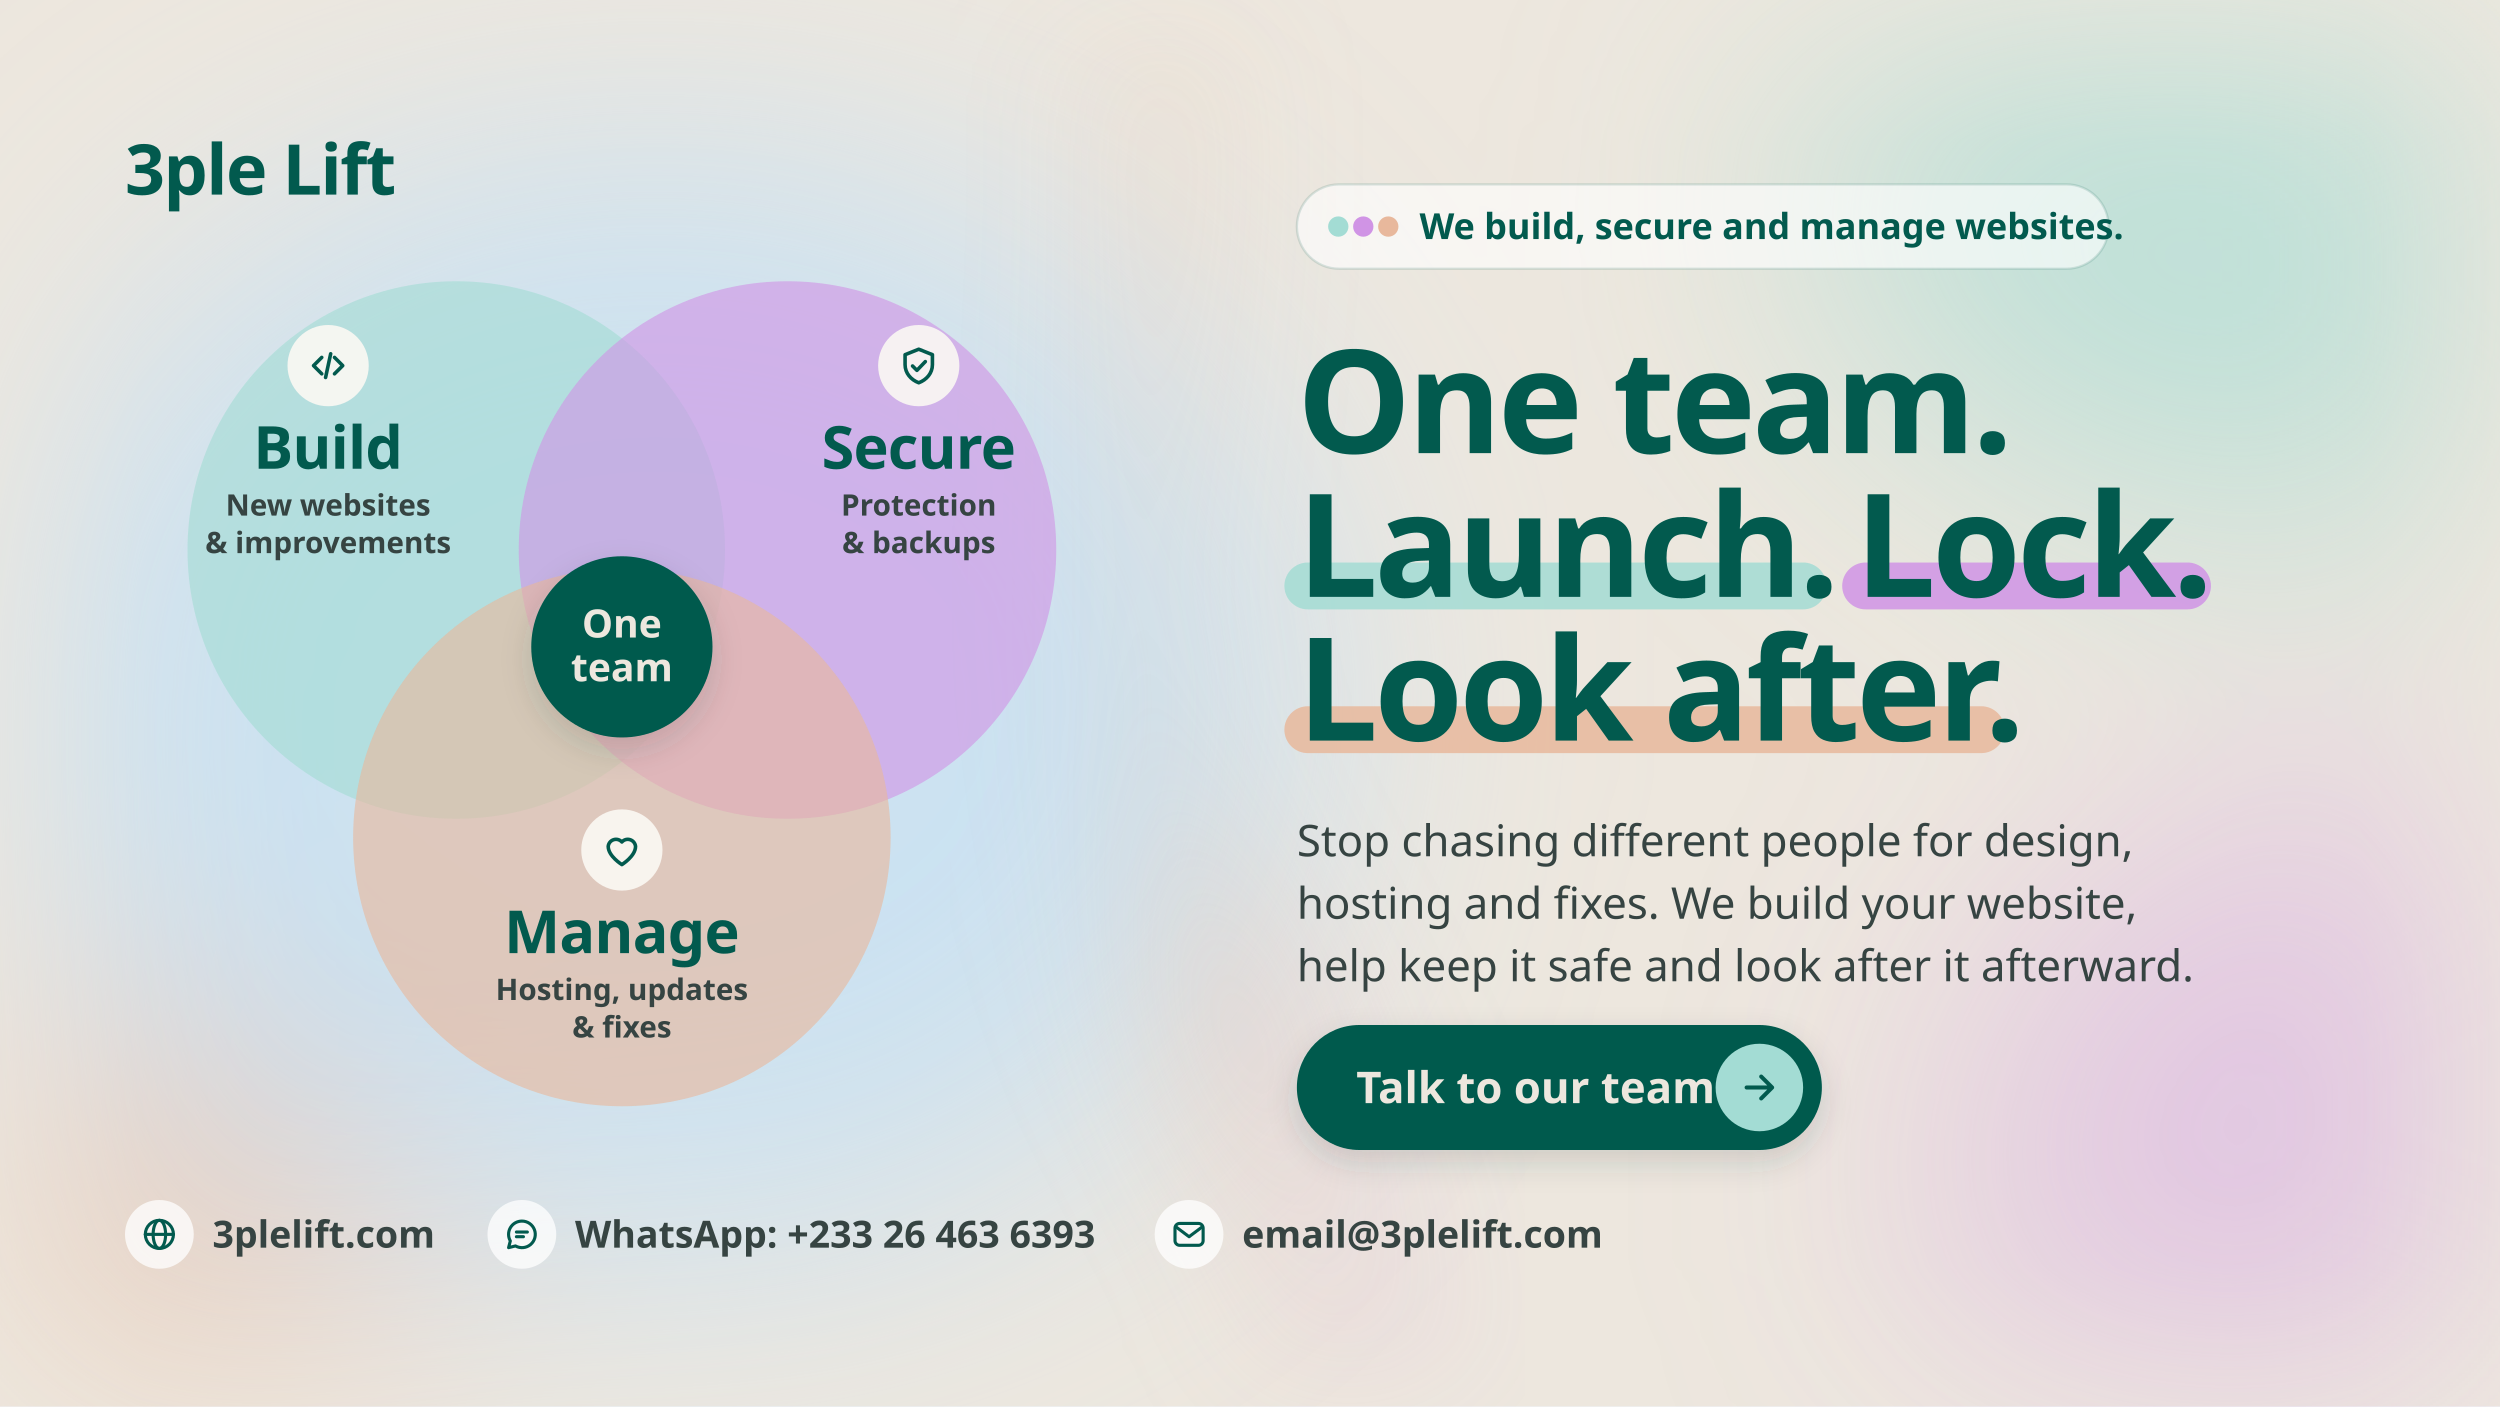
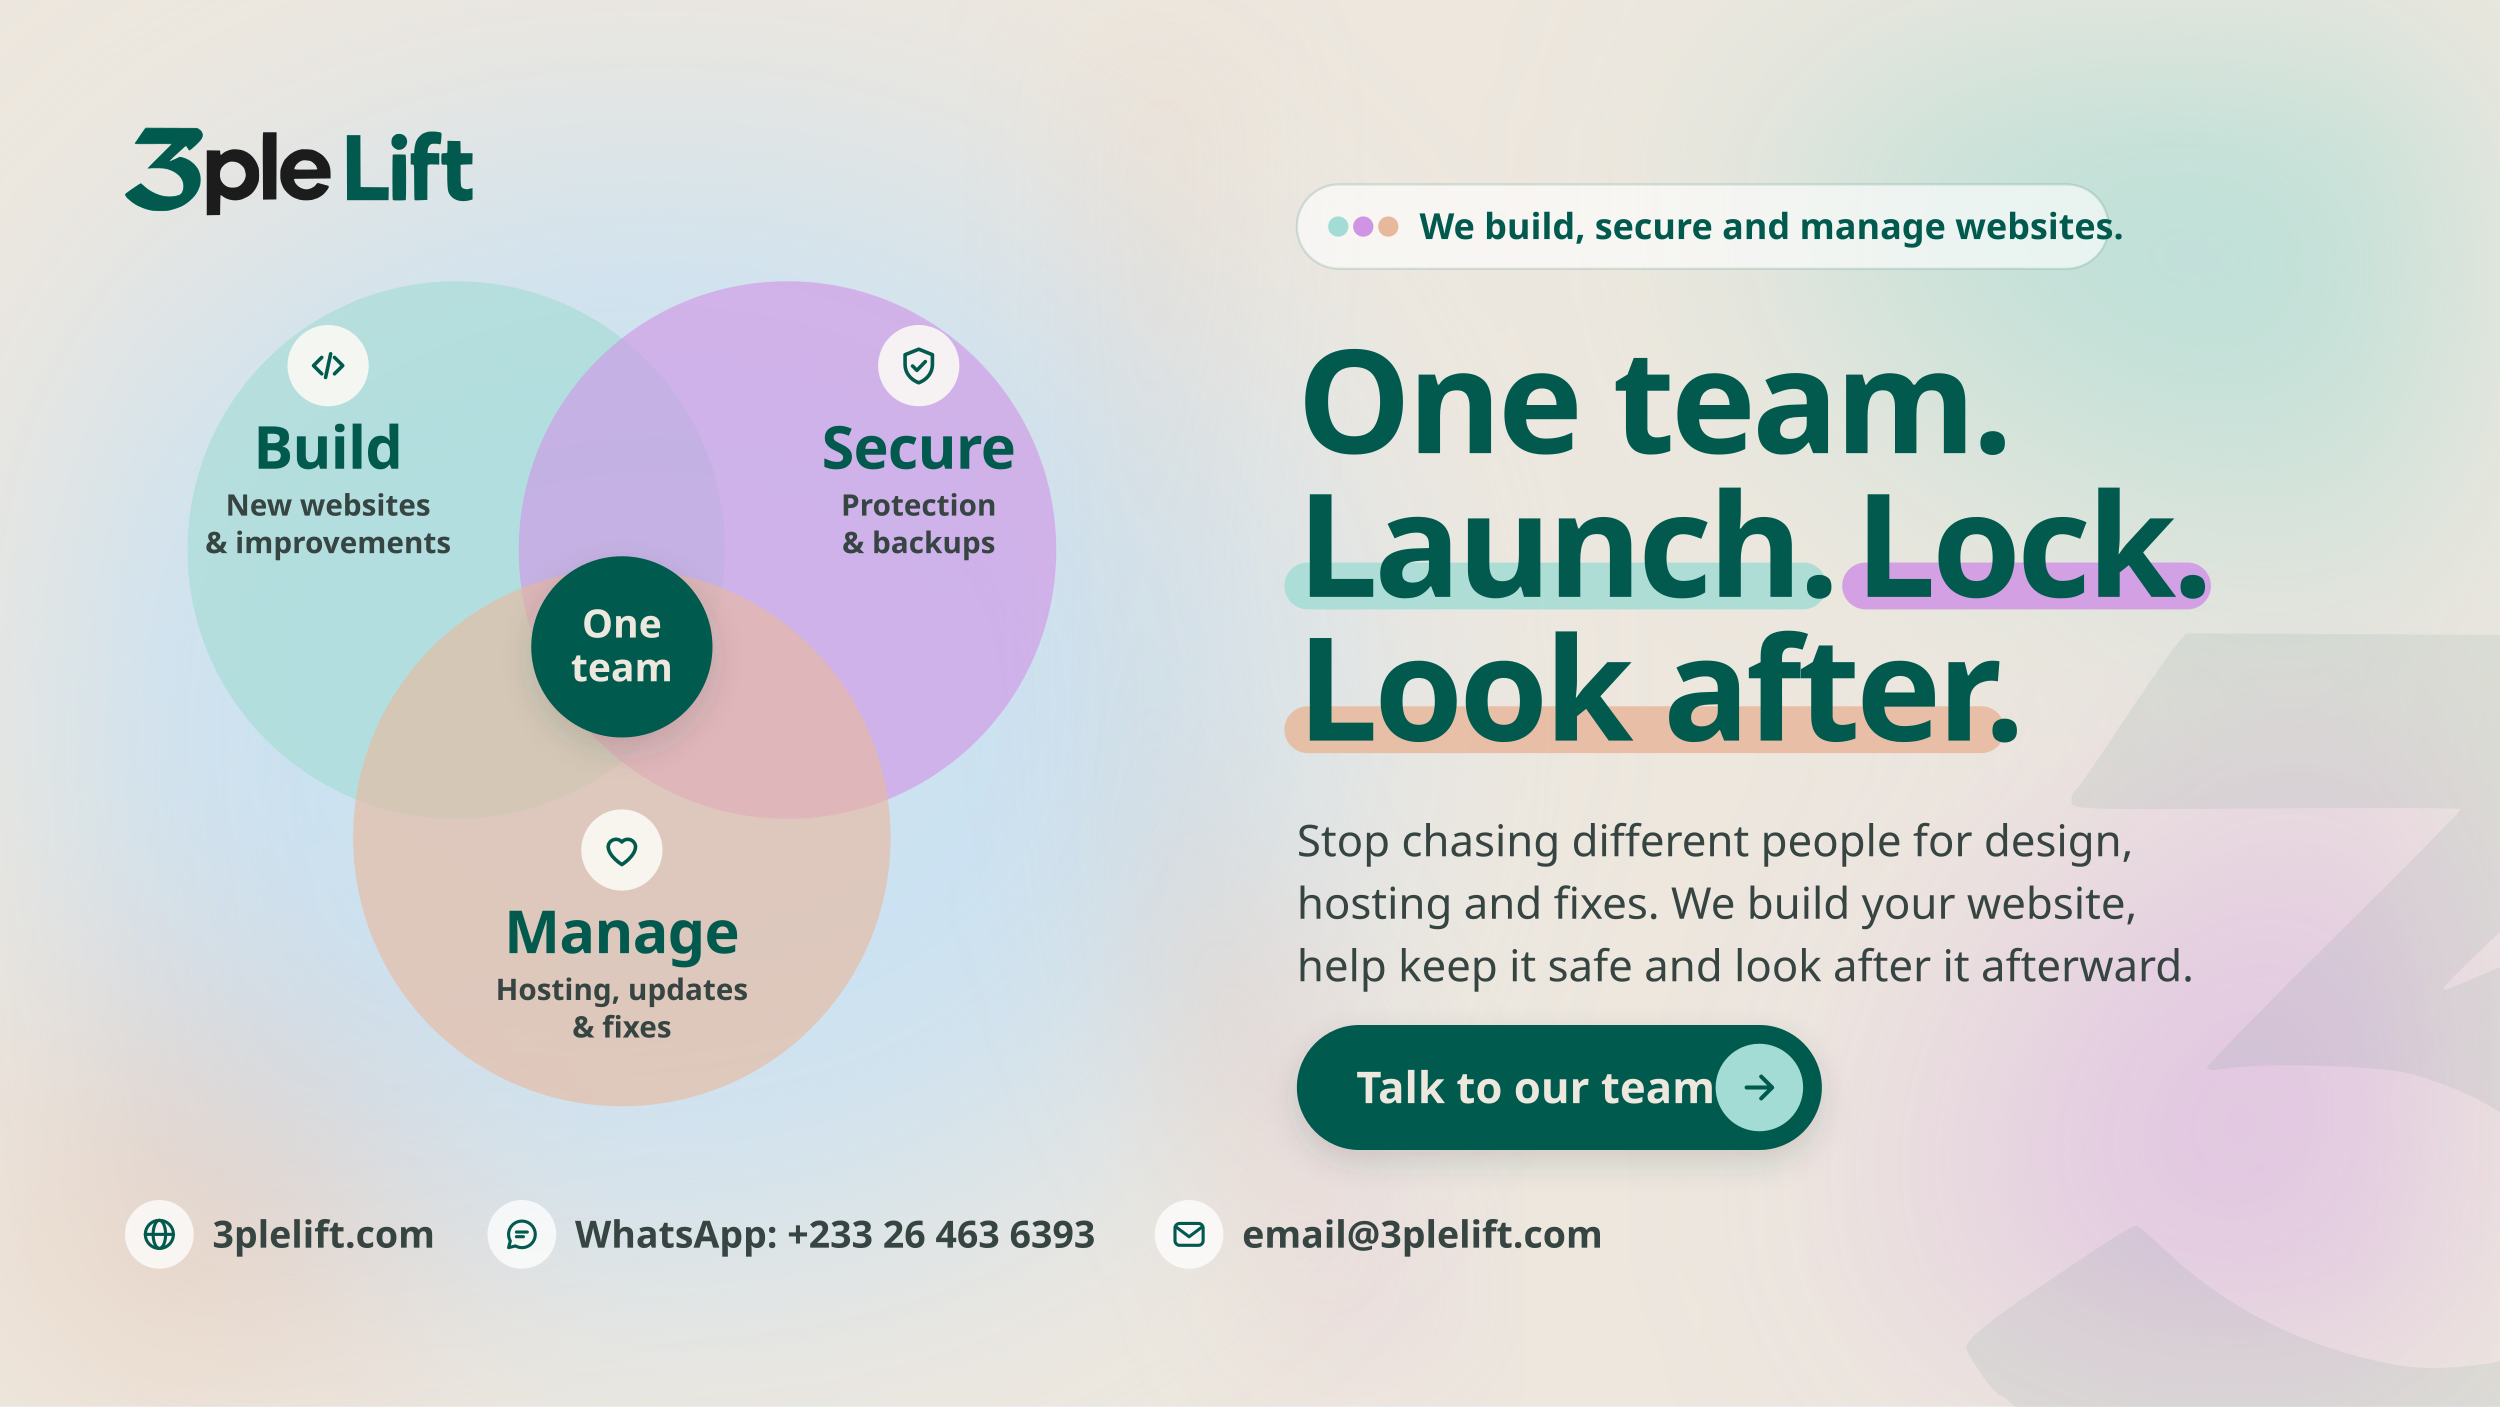
<svg xmlns="http://www.w3.org/2000/svg" id="banner-02" width="1600" height="900" viewBox="0 0 1600 900">
  <style>
  @font-face { font-family: 'Bricolage Grotesque'; font-weight: 700; src: url('fonts/BricolageGrotesque-Bold.ttf'); }
  @font-face { font-family: 'Figtree'; font-weight: 400; src: url('fonts/Figtree-Regular.ttf'); }
  @font-face { font-family: 'Figtree'; font-weight: 500; src: url('fonts/Figtree-Medium.ttf'); }
  @font-face { font-family: 'Figtree'; font-weight: 600; src: url('fonts/Figtree-SemiBold.ttf'); }
  @font-face { font-family: 'Figtree'; font-weight: 700; src: url('fonts/Figtree-Bold.ttf'); }
  .hl { font-family: 'Bricolage Grotesque'; font-weight: 700; }
  .ft { font-family: 'Figtree'; }
</style>
  <defs>
    <filter id="blur-xl" x="-50%" y="-50%" width="200%" height="200%">
      <feGaussianBlur stdDeviation="95" />
    </filter>
    <filter id="blur-l" x="-50%" y="-200%" width="200%" height="500%">
      <feGaussianBlur stdDeviation="45" />
    </filter>
    <filter id="blur-s" x="-50%" y="-50%" width="200%" height="200%">
      <feGaussianBlur stdDeviation="14" />
    </filter>
    <filter id="shadow" x="-50%" y="-80%" width="200%" height="280%">
      <feDropShadow dx="0" dy="22" stdDeviation="26" flood-color="#364442" flood-opacity="0.16" />
    </filter>
    <filter id="shadow-s" x="-50%" y="-100%" width="200%" height="320%">
      <feDropShadow dx="0" dy="8" stdDeviation="10" flood-color="#364442" flood-opacity="0.16" />
    </filter>
    <filter id="shadow-dark" x="-60%" y="-150%" width="220%" height="420%">
      <feDropShadow dx="0" dy="24" stdDeviation="30" flood-color="#0b1f1c" flood-opacity="0.45" />
    </filter>
    <linearGradient id="g-hero" x1="0" y1="0" x2="1" y2="1">
      <stop offset="0" stop-color="#A3DCD4" />
      <stop offset="0.55" stop-color="#BDDFF9" />
      <stop offset="1" stop-color="#D094E5" />
    </linearGradient>
    <linearGradient id="g-warm" x1="0" y1="0" x2="1" y2="1">
      <stop offset="0" stop-color="#E8B89C" />
      <stop offset="1" stop-color="#D094E5" />
    </linearGradient>
    <linearGradient id="g-ring" x1="0" y1="0" x2="1" y2="1">
      <stop offset="0" stop-color="#A3DCD4" />
      <stop offset="0.5" stop-color="#D094E5" />
      <stop offset="1" stop-color="#E8B89C" />
    </linearGradient>
    <linearGradient id="g-ribbon-a" x1="0" y1="0" x2="1" y2="0">
      <stop offset="0" stop-color="#A3DCD4" stop-opacity="0" />
      <stop offset="0.35" stop-color="#A3DCD4" />
      <stop offset="0.7" stop-color="#BDDFF9" />
      <stop offset="1" stop-color="#D094E5" stop-opacity="0.2" />
    </linearGradient>
    <linearGradient id="g-ribbon-b" x1="0" y1="0" x2="1" y2="0">
      <stop offset="0" stop-color="#E8B89C" stop-opacity="0.1" />
      <stop offset="0.5" stop-color="#E8B89C" />
      <stop offset="1" stop-color="#D094E5" stop-opacity="0.3" />
    </linearGradient>
  </defs>
  <g id="layer-background">
    <rect id="base" width="1600" height="900" fill="#EDE7DE" />
    <g filter="url(#blur-xl)">
      <ellipse cx="420" cy="450" rx="420" ry="360" fill="#BDDFF9" opacity="0.7" />
      <ellipse cx="1500" cy="120" rx="340" ry="220" fill="#A3DCD4" opacity="0.65" />
      <ellipse cx="1550" cy="760" rx="300" ry="260" fill="#D094E5" opacity="0.4" />
      <ellipse cx="-40" cy="820" rx="300" ry="200" fill="#E8B89C" opacity="0.5" />
    </g>
    <path d="M700 -60 C 760 220, 620 420, 780 640 S 900 980, 760 1000" fill="none" stroke="url(#g-ribbon-b)" stroke-width="120" opacity="0.28" filter="url(#blur-l)" />
+     <g id="watermark-3" transform="translate(1250 400) rotate(0) scale(2.8019) translate(-226 -110)" fill="#025A4E" opacity="0.07">
+       <g fill-rule="evenodd">
+         <path d="M 276.7 114.9 C 275.3 116.6, 269.8 124.6, 264.4 132.7 C 259 140.9, 254.3 147.7, 253.8 147.8 C 253.4 148, 253 149.1, 253 150.2 C 253 152.2, 253.4 152.2, 297.5 151.9 C 322 151.7, 342 151.8, 342 152.1 C 342 152.4, 329 165.6, 313 181.4 C 297.1 197.2, 284 210.5, 284 211.1 C 284 211.7, 285.4 211.8, 287.8 211.4 C 295.2 209.9, 323.1 210.6, 330 212.4 C 347.9 217.1, 361.9 227, 367.6 238.9 C 372.6 249.3, 371.6 265.8, 365.7 272.4 C 361.2 277.5, 340 281.2, 327.7 279.1 C 307.2 275.5, 288.7 266.4, 274.2 252.6 C 271.3 249.8, 268.5 247.4, 268 247.2 C 267.2 246.9, 260.1 251.4, 244.6 262 C 233.4 269.6, 229 273.3, 229 275 C 229 276.7, 235.5 286, 236.8 286 C 237.2 286, 239.1 287.5, 241.1 289.4 C 250.5 298.4, 268 307.2, 285.5 311.8 C 287.7 312.4, 291.4 313.3, 293.6 313.9 C 299 315.3, 330 315.3, 335.4 313.9 C 351 309.8, 358 307.5, 365.8 303.9 C 375.6 299.4, 383.8 293.4, 393 284.1 C 401.9 275, 406.7 267.3, 411 255.1 C 414.6 244.9, 414 228, 409.9 219.8 C 409.4 218.8, 409 217.5, 409 216.9 C 409 214.6, 399.7 202, 395.7 198.8 C 393.4 197, 390.7 194.8, 389.8 194 C 382.7 187.6, 361.6 180.6, 359.6 183.9 C 359.2 184.4, 355.5 186.2, 351.2 188 C 347 189.8, 342.3 191.8, 340.8 192.5 C 339.2 193.2, 338 193.5, 338 193 C 338 192.3, 352.6 178.2, 368.7 163.6 C 372.7 160, 376.5 157, 377.2 157 C 378 157, 379.4 158.7, 380.5 160.7 C 381.6 162.8, 383.3 165.3, 384.3 166.3 C 386 168, 386.3 167.9, 391.8 163.4 C 401.8 155.1, 414.1 142.6, 416.1 138.8 C 417.3 136.5, 418 133.1, 418 129.8 C 418 123.2, 415.1 118.6, 408.9 115 L 404.5 112.5 341.9 112.2 L 279.2 111.9 276.7 114.9" />
+         <path d="M 278.7 114.1 C 277.3 114.9, 254 149, 254 150.2 C 254 150.6, 274.3 150.6, 299 150.3 C 344.5 149.7, 346.1 149.8, 342.6 153.2 C 335.9 159.7, 285 210.1, 285 210.3 C 285 210.4, 289.8 210.2, 295.8 209.8 C 317.3 208.3, 331.2 210.5, 346.7 217.8 C 355.1 221.7, 364.3 230.3, 367.9 237.5 C 371.8 245.2, 373.3 253.6, 371.9 259.5 C 369.3 270.7, 365.4 275.8, 358.5 277.4 C 347.7 279.9, 344.4 280.2, 333 279.7 C 319.4 279.1, 313.1 277.5, 300.2 271.4 C 290.8 267, 283.2 261.8, 274.7 254 C 270.4 250, 267.4 248, 266.4 248.4 C 264 249.3, 234 270, 231.3 272.7 C 228.6 275.2, 230.1 277.9, 238.3 285.6 C 251.3 297.8, 266.8 306.2, 285.6 311.1 C 292.7 312.9, 297.9 313.5, 311.5 313.8 C 321.6 314, 330.9 313.7, 334.5 313 C 341.7 311.7, 350.8 309.2, 353.2 307.9 C 354.2 307.4, 355.4 307, 356 307 C 356.5 307, 359.4 305.9, 362.4 304.5 C 365.4 303.1, 368.2 302, 368.5 302 C 368.9 302, 373.3 299.1, 378.4 295.6 C 401.2 279.7, 412 261.4, 412 238.4 C 412 221.5, 407.3 210.9, 394.5 199.2 C 387.7 193, 377.3 187.2, 368.2 184.5 C 363.1 182.9, 363 183, 357.3 185.9 C 345.8 191.8, 336 195.9, 336 194.7 C 336 192.5, 347.4 181.6, 375.3 156.8 C 377.9 154.5, 379.1 155.3, 381.9 161 C 383.2 163.8, 384.9 166, 385.7 166 C 387.7 166, 396.7 158.4, 407 148.1 C 415.3 139.7, 418.1 134.9, 418 129.3 C 417.9 125.3, 413.5 118.8, 409 116.2 L 404.5 113.5 342.3 113.4 C 308.1 113.4, 279.5 113.7, 278.7 114.1" />
+       </g>
+     </g>
  </g>
  <g id="layer-illustration" data-qa="illustration">
    <g id="venn" style="isolation:isolate">
      <circle id="venn-build" cx="292" cy="352" r="172" fill="#A3DCD4" opacity="0.62" />
      <circle id="venn-secure" cx="504" cy="352" r="172" fill="#D094E5" opacity="0.62" />
      <circle id="venn-manage" cx="398" cy="536" r="172" fill="#E8B89C" opacity="0.62" />
    </g>
    <g id="venn-label-build">
      <circle cx="210" cy="234" r="26" fill="#FBF8F3" opacity="0.9" />
      <g transform="translate(196 220) scale(1.166667)" fill="none" stroke="#025A4E" stroke-width="1.971" stroke-linecap="round" stroke-linejoin="round">
        <path d="M8.5 7.5L4 12l4.5 4.5M15.5 7.5L20 12l-4.5 4.5M13.4 5.5l-2.8 13" />
      </g>
      <text class="hl" x="210" y="300" text-anchor="middle" font-size="38" fill="#025A4E" letter-spacing="-0.5">Build</text>
      <text class="ft" x="210" y="330" text-anchor="middle" font-size="19" font-weight="600" fill="#364442">New websites</text>
      <text class="ft" x="210" y="354" text-anchor="middle" font-size="19" font-weight="600" fill="#364442">&amp; improvements</text>
    </g>
    <g id="venn-label-secure">
      <circle cx="588" cy="234" r="26" fill="#FBF8F3" opacity="0.9" />
      <g transform="translate(574 220) scale(1.166667)" fill="none" stroke="#025A4E" stroke-width="1.971" stroke-linecap="round" stroke-linejoin="round">
        <path d="M12 3l7.5 3v5.5c0 4.6-3.2 8.3-7.5 9.9-4.3-1.6-7.5-5.3-7.5-9.9V6z" />
        <path d="M8.6 12.2l2.4 2.4 4.6-4.8" />
      </g>
      <text class="hl" x="588" y="300" text-anchor="middle" font-size="38" fill="#025A4E" letter-spacing="-0.5">Secure</text>
      <text class="ft" x="588" y="330" text-anchor="middle" font-size="19" font-weight="600" fill="#364442">Protection</text>
      <text class="ft" x="588" y="354" text-anchor="middle" font-size="19" font-weight="600" fill="#364442">&amp; backups</text>
    </g>
    <g id="venn-label-manage">
      <circle cx="398" cy="544" r="26" fill="#FBF8F3" opacity="0.9" />
      <g transform="translate(384 530) scale(1.166667)" fill="none" stroke="#025A4E" stroke-width="1.971" stroke-linecap="round" stroke-linejoin="round">
        <path d="M12 20s-7.5-4.6-7.5-10A4.3 4.3 0 0 1 12 7.6 4.3 4.3 0 0 1 19.5 10c0 5.4-7.5 10-7.5 10z" />
      </g>
      <text class="hl" x="398" y="610" text-anchor="middle" font-size="38" fill="#025A4E" letter-spacing="-0.5">Manage</text>
      <text class="ft" x="398" y="640" text-anchor="middle" font-size="19" font-weight="600" fill="#364442">Hosting, updates</text>
      <text class="ft" x="398" y="664" text-anchor="middle" font-size="19" font-weight="600" fill="#364442">&amp; fixes</text>
    </g>
    <g id="venn-centre" filter="url(#shadow-s)">
      <circle cx="398" cy="414" r="58" fill="#025A4E" />
      <text class="hl" x="398" y="408" text-anchor="middle" font-size="25" fill="#EDE7DE">One</text>
      <text class="hl" x="398" y="436" text-anchor="middle" font-size="25" fill="#EDE7DE">team</text>
    </g>
  </g>
  <g id="layer-logo">
    <g id="logo" data-qa="logo">
-       <text id="logo-placeholder" class="hl" x="80" y="124.56" font-size="44.8" fill="#025A4E" letter-spacing="-1">3ple Lift</text>
+       <g id="logo-wordmark" transform="translate(80 82) scale(0.26291)">
+         <g transform="translate(-229 -113)" fill-rule="evenodd">
+           <path fill="#0F7D6A" d="M 276.7 114.9 C 275.3 116.6, 269.8 124.6, 264.4 132.7 C 259 140.9, 254.3 147.7, 253.8 147.8 C 253.4 148, 253 149.1, 253 150.2 C 253 152.2, 253.4 152.2, 297.5 151.9 C 322 151.7, 342 151.8, 342 152.1 C 342 152.4, 329 165.6, 313 181.4 C 297.1 197.2, 284 210.5, 284 211.1 C 284 211.7, 285.4 211.8, 287.8 211.4 C 295.2 209.9, 323.1 210.6, 330 212.4 C 347.9 217.1, 361.9 227, 367.6 238.9 C 372.6 249.3, 371.6 265.8, 365.7 272.4 C 361.2 277.5, 340 281.2, 327.7 279.1 C 307.2 275.5, 288.7 266.4, 274.2 252.6 C 271.3 249.8, 268.5 247.4, 268 247.2 C 267.2 246.9, 260.1 251.4, 244.6 262 C 233.4 269.6, 229 273.3, 229 275 C 229 276.7, 235.5 286, 236.8 286 C 237.2 286, 239.1 287.5, 241.1 289.4 C 250.5 298.4, 268 307.2, 285.5 311.8 C 287.7 312.4, 291.4 313.3, 293.6 313.9 C 299 315.3, 330 315.3, 335.4 313.9 C 351 309.8, 358 307.5, 365.8 303.9 C 375.6 299.4, 383.8 293.4, 393 284.1 C 401.9 275, 406.7 267.3, 411 255.1 C 414.6 244.9, 414 228, 409.9 219.8 C 409.4 218.8, 409 217.5, 409 216.9 C 409 214.6, 399.7 202, 395.7 198.8 C 393.4 197, 390.7 194.8, 389.8 194 C 382.7 187.6, 361.6 180.6, 359.6 183.9 C 359.2 184.4, 355.5 186.2, 351.2 188 C 347 189.8, 342.3 191.8, 340.8 192.5 C 339.2 193.2, 338 193.5, 338 193 C 338 192.3, 352.6 178.2, 368.7 163.6 C 372.7 160, 376.5 157, 377.2 157 C 378 157, 379.4 158.7, 380.5 160.7 C 381.6 162.8, 383.3 165.3, 384.3 166.3 C 386 168, 386.3 167.9, 391.8 163.4 C 401.8 155.1, 414.1 142.6, 416.1 138.8 C 417.3 136.5, 418 133.1, 418 129.8 C 418 123.2, 415.1 118.6, 408.9 115 L 404.5 112.5 341.9 112.2 L 279.2 111.9 276.7 114.9" />
+           <path fill="#025A4E" d="M 278.7 114.1 C 277.3 114.9, 254 149, 254 150.2 C 254 150.6, 274.3 150.6, 299 150.3 C 344.5 149.7, 346.1 149.8, 342.6 153.2 C 335.9 159.7, 285 210.1, 285 210.3 C 285 210.4, 289.8 210.2, 295.8 209.8 C 317.3 208.3, 331.2 210.5, 346.7 217.8 C 355.1 221.7, 364.3 230.3, 367.9 237.5 C 371.8 245.2, 373.3 253.6, 371.9 259.5 C 369.3 270.7, 365.4 275.8, 358.5 277.4 C 347.7 279.9, 344.4 280.2, 333 279.7 C 319.4 279.1, 313.1 277.5, 300.2 271.4 C 290.8 267, 283.2 261.8, 274.7 254 C 270.4 250, 267.4 248, 266.4 248.4 C 264 249.3, 234 270, 231.3 272.7 C 228.6 275.2, 230.1 277.9, 238.3 285.6 C 251.3 297.8, 266.8 306.2, 285.6 311.1 C 292.7 312.9, 297.9 313.5, 311.5 313.8 C 321.6 314, 330.9 313.7, 334.5 313 C 341.7 311.7, 350.8 309.2, 353.2 307.9 C 354.2 307.4, 355.4 307, 356 307 C 356.5 307, 359.4 305.9, 362.4 304.5 C 365.4 303.1, 368.2 302, 368.5 302 C 368.9 302, 373.3 299.1, 378.4 295.6 C 401.2 279.7, 412 261.4, 412 238.4 C 412 221.5, 407.3 210.9, 394.5 199.2 C 387.7 193, 377.3 187.2, 368.2 184.5 C 363.1 182.9, 363 183, 357.3 185.9 C 345.8 191.8, 336 195.9, 336 194.7 C 336 192.5, 347.4 181.6, 375.3 156.8 C 377.9 154.5, 379.1 155.3, 381.9 161 C 383.2 163.8, 384.9 166, 385.7 166 C 387.7 166, 396.7 158.4, 407 148.1 C 415.3 139.7, 418.1 134.9, 418 129.3 C 417.9 125.3, 413.5 118.8, 409 116.2 L 404.5 113.5 342.3 113.4 C 308.1 113.4, 279.5 113.7, 278.7 114.1" />
+           <path fill="#1C1C1C" d="M 564.7 129.8 C 564.3 133.5, 564.3 164.4, 564.5 198.5 C 564.7 232.6, 564.9 266.5, 565 273.8 L 565 287.1 581.3 286.8 L 597.5 286.5 597.8 204.8 L 598 123 581.6 123 L 565.3 123 564.7 129.8 M 490.5 164.6 C 486.4 165.2, 479.7 167.2, 478.6 168.2 C 478 168.6, 477 169, 476.2 169 C 474.6 169, 464.7 175.7, 464.2 177.2 C 464 177.6, 463.2 178, 462.5 178 C 461.5 178, 461 176.4, 460.8 172.8 L 460.5 167.5 444.3 167.2 L 428 167 428 246 L 428 325.1 444.3 324.8 L 460.5 324.5 460.8 300.3 C 460.9 284.3, 461.4 276, 462.1 276 C 462.6 276, 464.8 277.3, 466.8 279 C 477 287.1, 493.5 290.8, 507.2 287.9 C 514 286.5, 514.9 286.1, 524.4 281.5 C 538.5 274.6, 548.7 261.8, 554.1 244 C 556 238, 556 215.1, 554.1 209 C 546.1 182.7, 526.4 166.1, 501.5 164.7 C 497.1 164.4, 492.2 164.4, 490.5 164.6 M 658 164.6 C 646.3 166.7, 634.5 172.7, 626.1 181 C 622.5 184.6, 618.8 188.4, 618 189.5 C 616 192.1, 611.6 201.5, 610 206.5 C 609.3 208.7, 608.4 211.5, 607.9 212.8 C 607.4 214.1, 607 220.6, 607 227.3 C 607 240.2, 608.1 244.8, 614.1 257.5 C 617.9 265.5, 629.6 277, 638.4 281.3 C 642.4 283.4, 646.4 285, 647.2 285 C 648 285, 649 285.3, 649.4 285.7 C 650.9 287.2, 661.7 288.9, 670 288.9 C 678.3 288.9, 689.1 287.2, 690.6 285.7 C 691 285.3, 692.1 285, 693.1 285 C 695.6 285, 705.6 279.5, 710.8 275.3 C 715.2 271.7, 721.7 263.7, 724.4 258.6 C 726.1 255.3, 725.3 253.6, 721.7 252.7 C 720.5 252.4, 717.9 251.7, 716 251.2 C 714.1 250.6, 709.1 249.3, 705 248.2 C 696.7 245.9, 698 245.5, 692.5 252.2 C 688.1 257.6, 678.3 262, 670.7 262 C 657.1 262, 642.5 250.8, 640.8 239 L 640.5 236.5 685 236 L 729.5 235.5 729.4 224 C 729.3 205.5, 725.1 195, 712 180.9 C 708.3 176.9, 696.3 169.6, 689.5 167.1 C 685.1 165.5, 680.5 164.8, 672 164.5 C 665.7 164.3, 659.4 164.3, 658 164.6 M 661.5 191.6 C 653.9 193.6, 646.3 199.8, 643.1 206.5 C 639.3 214.5, 637.6 214, 669 214 C 696.1 214, 697 213.9, 697 212.1 C 697 211, 696.6 209.8, 696 209.5 C 695.5 209.2, 695 208, 695 206.9 C 695 204.2, 686.1 195.5, 681.4 193.5 C 677.5 191.8, 665.2 190.7, 661.5 191.6 M 484.5 194.9 C 475.6 197.2, 467.2 203.7, 463.3 211.4 C 459.5 218.8, 459 230.2, 462.1 238.5 C 465.2 246.9, 472.5 253.9, 480.4 256.4 C 488.1 258.9, 499.8 258.2, 505.5 255 C 515.4 249.6, 523 237.4, 523 227.2 C 523 223.6, 520.7 214.2, 519 210.8 C 516.7 206.4, 509.5 199.9, 504.4 197.5 C 498.7 194.9, 489.2 193.7, 484.5 194.9" />
+           <path fill="#025A4E" d="M 964.5 122.5 C 955.3 125.2, 952.7 126.6, 947.1 132 C 942.1 136.7, 939.2 141.1, 937.1 147 C 935.3 152.1, 933 164.9, 933 169.7 L 933 173.9 928.8 174.2 L 924.5 174.5 924.5 188 L 924.5 201.5 927.5 201.6 C 929.2 201.6, 931.1 202, 931.8 202.4 C 932.7 202.9, 933 213.4, 933 245.5 C 933 273.3, 933.4 288.1, 934 288.5 C 934.6 288.9, 941.8 288.8, 950 288.4 L 965 287.7 965 245.4 C 965 204.4, 965.1 203, 967 202 C 968.1 201.4, 973.8 201.1, 981.5 201.4 L 994 201.8 994 187.9 L 994 174.1 979.8 173.8 L 965.5 173.5 965.7 168.5 C 966.1 161.3, 968.4 155.9, 972.4 153.2 C 975.1 151.3, 977.1 150.9, 982.6 150.9 C 986.4 150.9, 991.1 151.3, 993 151.9 C 994.9 152.5, 996.7 152.6, 997.1 152.2 C 998.2 150.9, 1000.3 125.9, 999.3 124.9 C 995.9 121.5, 973.2 119.8, 964.5 122.5 M 886.7 129.3 C 880.5 133.1, 877.7 138.2, 877.6 146 C 877.6 151.7, 878 153.2, 880.5 157 C 883.8 161.8, 890.6 165.9, 895.4 166 C 910.2 166.1, 920.3 150.5, 914 137.4 C 910.7 130.8, 904.3 127, 896.1 127 C 892 127, 889.5 127.6, 886.7 129.3 M 769.2 209.3 L 769.5 288.5 820 288.5 L 870.5 288.5 870.8 272.8 L 871.1 257 836.8 256.8 L 802.5 256.5 802.2 193.3 L 802 130 785.5 130 L 769 130 769.2 209.3 M 1014 157.4 C 1014 164.8, 1013.7 171.5, 1013.4 172.4 C 1012.9 173.6, 1011.3 174, 1006.5 174 C 998.9 174, 999 173.7, 999 189.7 C 999 202.4, 999 202.4, 1007.6 201.9 C 1010.5 201.7, 1012.4 202.1, 1012.9 202.9 C 1013.4 203.6, 1013.6 212.5, 1013.4 222.8 C 1013.1 243.8, 1014.3 262.8, 1016.2 268 C 1023.4 287.6, 1045.8 295.7, 1071.3 287.8 L 1075 286.7 1075 272.9 L 1075 259.1 1071.8 259.6 C 1070 259.9, 1067 260.6, 1065.2 261.2 C 1061.5 262.3, 1056 261.6, 1051.9 259.5 C 1046.6 256.7, 1046 253.6, 1046 226.7 L 1046 202.2 1057.3 201.5 C 1063.4 201.1, 1069.9 201, 1071.5 201.1 L 1074.5 201.5 1074.8 187.8 L 1075.1 174 1060.6 174 L 1046.1 174 1045.8 159.3 L 1045.5 144.5 1029.8 144.2 L 1014 143.9 1014 157.4 M 880.7 177.7 C 880.3 178, 880 203, 880 233.1 C 880 282, 880.2 287.9, 881.6 288.4 C 884.2 289.4, 911.5 289.1, 912.6 288.1 C 913.6 287, 913.5 179.7, 912.5 178 C 911.8 176.9, 881.7 176.6, 880.7 177.7" />
+         </g>
+       </g>
    </g>
  </g>
  <g id="layer-text">
    <g id="brand-statement" data-qa="statement" data-flow="0" data-x="830" data-align="left">
      <g class="item" data-pill="20,24" transform="translate(850.50 0)">
        <rect class="pill-bg" x="-20.50" y="118" width="519.50" height="54" rx="27" fill="#FFFFFF" fill-opacity="0.62" stroke="#025A4E" stroke-opacity="0.14" stroke-width="1.5" />
        <g class="pill-content">
          <circle cx="6" cy="145" r="6.5" fill="#A3DCD4" />
          <circle cx="22" cy="145" r="6.5" fill="#D094E5" />
          <circle cx="38" cy="145" r="6.5" fill="#E8B89C" />
          <text class="ft" x="58" y="153" font-size="23" font-weight="600" fill="#025A4E">We build, secure and manage websites.</text>
        </g>
      </g>
    </g>
    <g id="headline" data-qa="text">
      <text id="headline-line1" class="hl" x="830" y="290" font-size="92" font-weight="700" fill="#025A4E" letter-spacing="-2.5">One team.</text>
      <g id="headline-line2" data-flow="26" data-x="830" data-align="left">
        <g class="item" transform="translate(830.00 0)">
          <rect class="highlight" data-hl-for="headline-word1" data-pad="8" x="-8.00" y="360" width="347.00" height="30" rx="15" fill="#A3DCD4" opacity="0.85" />
          <text id="headline-word1" class="hl" x="0" y="382" font-size="92" font-weight="700" fill="#025A4E" letter-spacing="-2.5">Launch.</text>
        </g>
        <g class="item" transform="translate(1187.00 0)">
          <rect class="highlight" data-hl-for="headline-word2" data-pad="8" x="-8.00" y="360" width="236.00" height="30" rx="15" fill="#D094E5" opacity="0.85" />
          <text id="headline-word2" class="hl" x="0" y="382" font-size="92" font-weight="700" fill="#025A4E" letter-spacing="-2.5">Lock.</text>
        </g>
      </g>
      <g id="headline-line3" data-flow="0" data-x="830" data-align="left">
        <g class="item" transform="translate(830.00 0)">
          <rect class="highlight" data-hl-for="headline-word3" data-pad="8" x="-8.00" y="452" width="461.00" height="30" rx="15" fill="#E8B89C" opacity="0.85" />
          <text id="headline-word3" class="hl" x="0" y="474" font-size="92" font-weight="700" fill="#025A4E" letter-spacing="-2.5">Look after.</text>
        </g>
      </g>
    </g>
    <g id="support" data-qa="text">
      <text id="support-line1" class="ft" x="830" y="548" font-size="28" font-weight="400" fill="#364442" text-anchor="start" letter-spacing="0">Stop chasing different people for design,</text>
      <text id="support-line2" class="ft" x="830" y="588" font-size="28" font-weight="400" fill="#364442" text-anchor="start" letter-spacing="0">hosting and fixes. We build your website,</text>
      <text id="support-line3" class="ft" x="830" y="628" font-size="28" font-weight="400" fill="#364442" text-anchor="start" letter-spacing="0">help keep it safe and look after it afterward.</text>
    </g>
    <g id="cta" data-qa="cta" data-flow="0" data-x="830" data-align="left">
      <g class="item" data-pill="38,12" transform="translate(868.00 0)">
        <rect class="pill-bg" x="-38.00" y="656" width="336.00" height="80" rx="40" fill="#025A4E" filter="url(#shadow-s)" />
        <g class="pill-content" data-flow="22" data-x="0" data-align="left">
          <g class="item" transform="translate(0.00 0)">
            <text class="ft" x="0" y="706" font-size="28" font-weight="700" fill="#EDE7DE">Talk to our team</text>
          </g>
          <g class="item" transform="translate(230.00 0)">
            <circle cx="28" cy="696" r="28" fill="#A3DCD4" />
            <g transform="translate(14 682) scale(1.166667)" fill="none" stroke="#025A4E" stroke-width="2.229" stroke-linecap="round" stroke-linejoin="round">
              <path d="M5 12h14M13 6l6 6-6 6" />
            </g>
          </g>
        </g>
      </g>
    </g>
  </g>
  <g id="layer-contact">
    <g id="contact" data-qa="contact" data-flow="46" data-x="80" data-align="left">
      <g class="item" id="contact-web" transform="translate(80.00 0)">
        <circle cx="22" cy="790" r="22" fill="#FFFFFF" fill-opacity="0.75" />
        <g transform="translate(10 778) scale(1)" fill="none" stroke="#025A4E" stroke-width="2" stroke-linecap="round" stroke-linejoin="round">
          <circle cx="12" cy="12" r="9" />
          <ellipse cx="12" cy="12" rx="4" ry="9" />
          <path d="M3 12h18" />
        </g>
        <text class="ft" x="56" y="798.5" font-size="24" font-weight="600" fill="#364442">3plelift.com</text>
      </g>
      <g class="item" id="contact-whatsapp" transform="translate(312.00 0)">
        <circle cx="22" cy="790" r="22" fill="#FFFFFF" fill-opacity="0.75" />
        <g transform="translate(10 778) scale(1)" fill="none" stroke="#025A4E" stroke-width="2" stroke-linecap="round" stroke-linejoin="round">
          <path d="M12 3.5a8.5 8.5 0 0 0-7.4 12.7L3.5 20.5l4.4-1.1A8.5 8.5 0 1 0 12 3.5z" />
          <path d="M8.5 10.5h7M8.5 13.5h4.5" />
        </g>
        <text class="ft" x="56" y="798.5" font-size="24" font-weight="600" fill="#364442">WhatsApp: +233 26 463 6393</text>
      </g>
      <g class="item" id="contact-email" transform="translate(739.00 0)">
        <circle cx="22" cy="790" r="22" fill="#FFFFFF" fill-opacity="0.75" />
        <g transform="translate(10 778) scale(1)" fill="none" stroke="#025A4E" stroke-width="2" stroke-linecap="round" stroke-linejoin="round">
          <rect x="3" y="5" width="18" height="14" rx="3" />
          <path d="M4 7.5l8 6 8-6" />
        </g>
        <text class="ft" x="56" y="798.5" font-size="24" font-weight="600" fill="#364442">email@3plelift.com</text>
      </g>
    </g>
  </g>
</svg>
